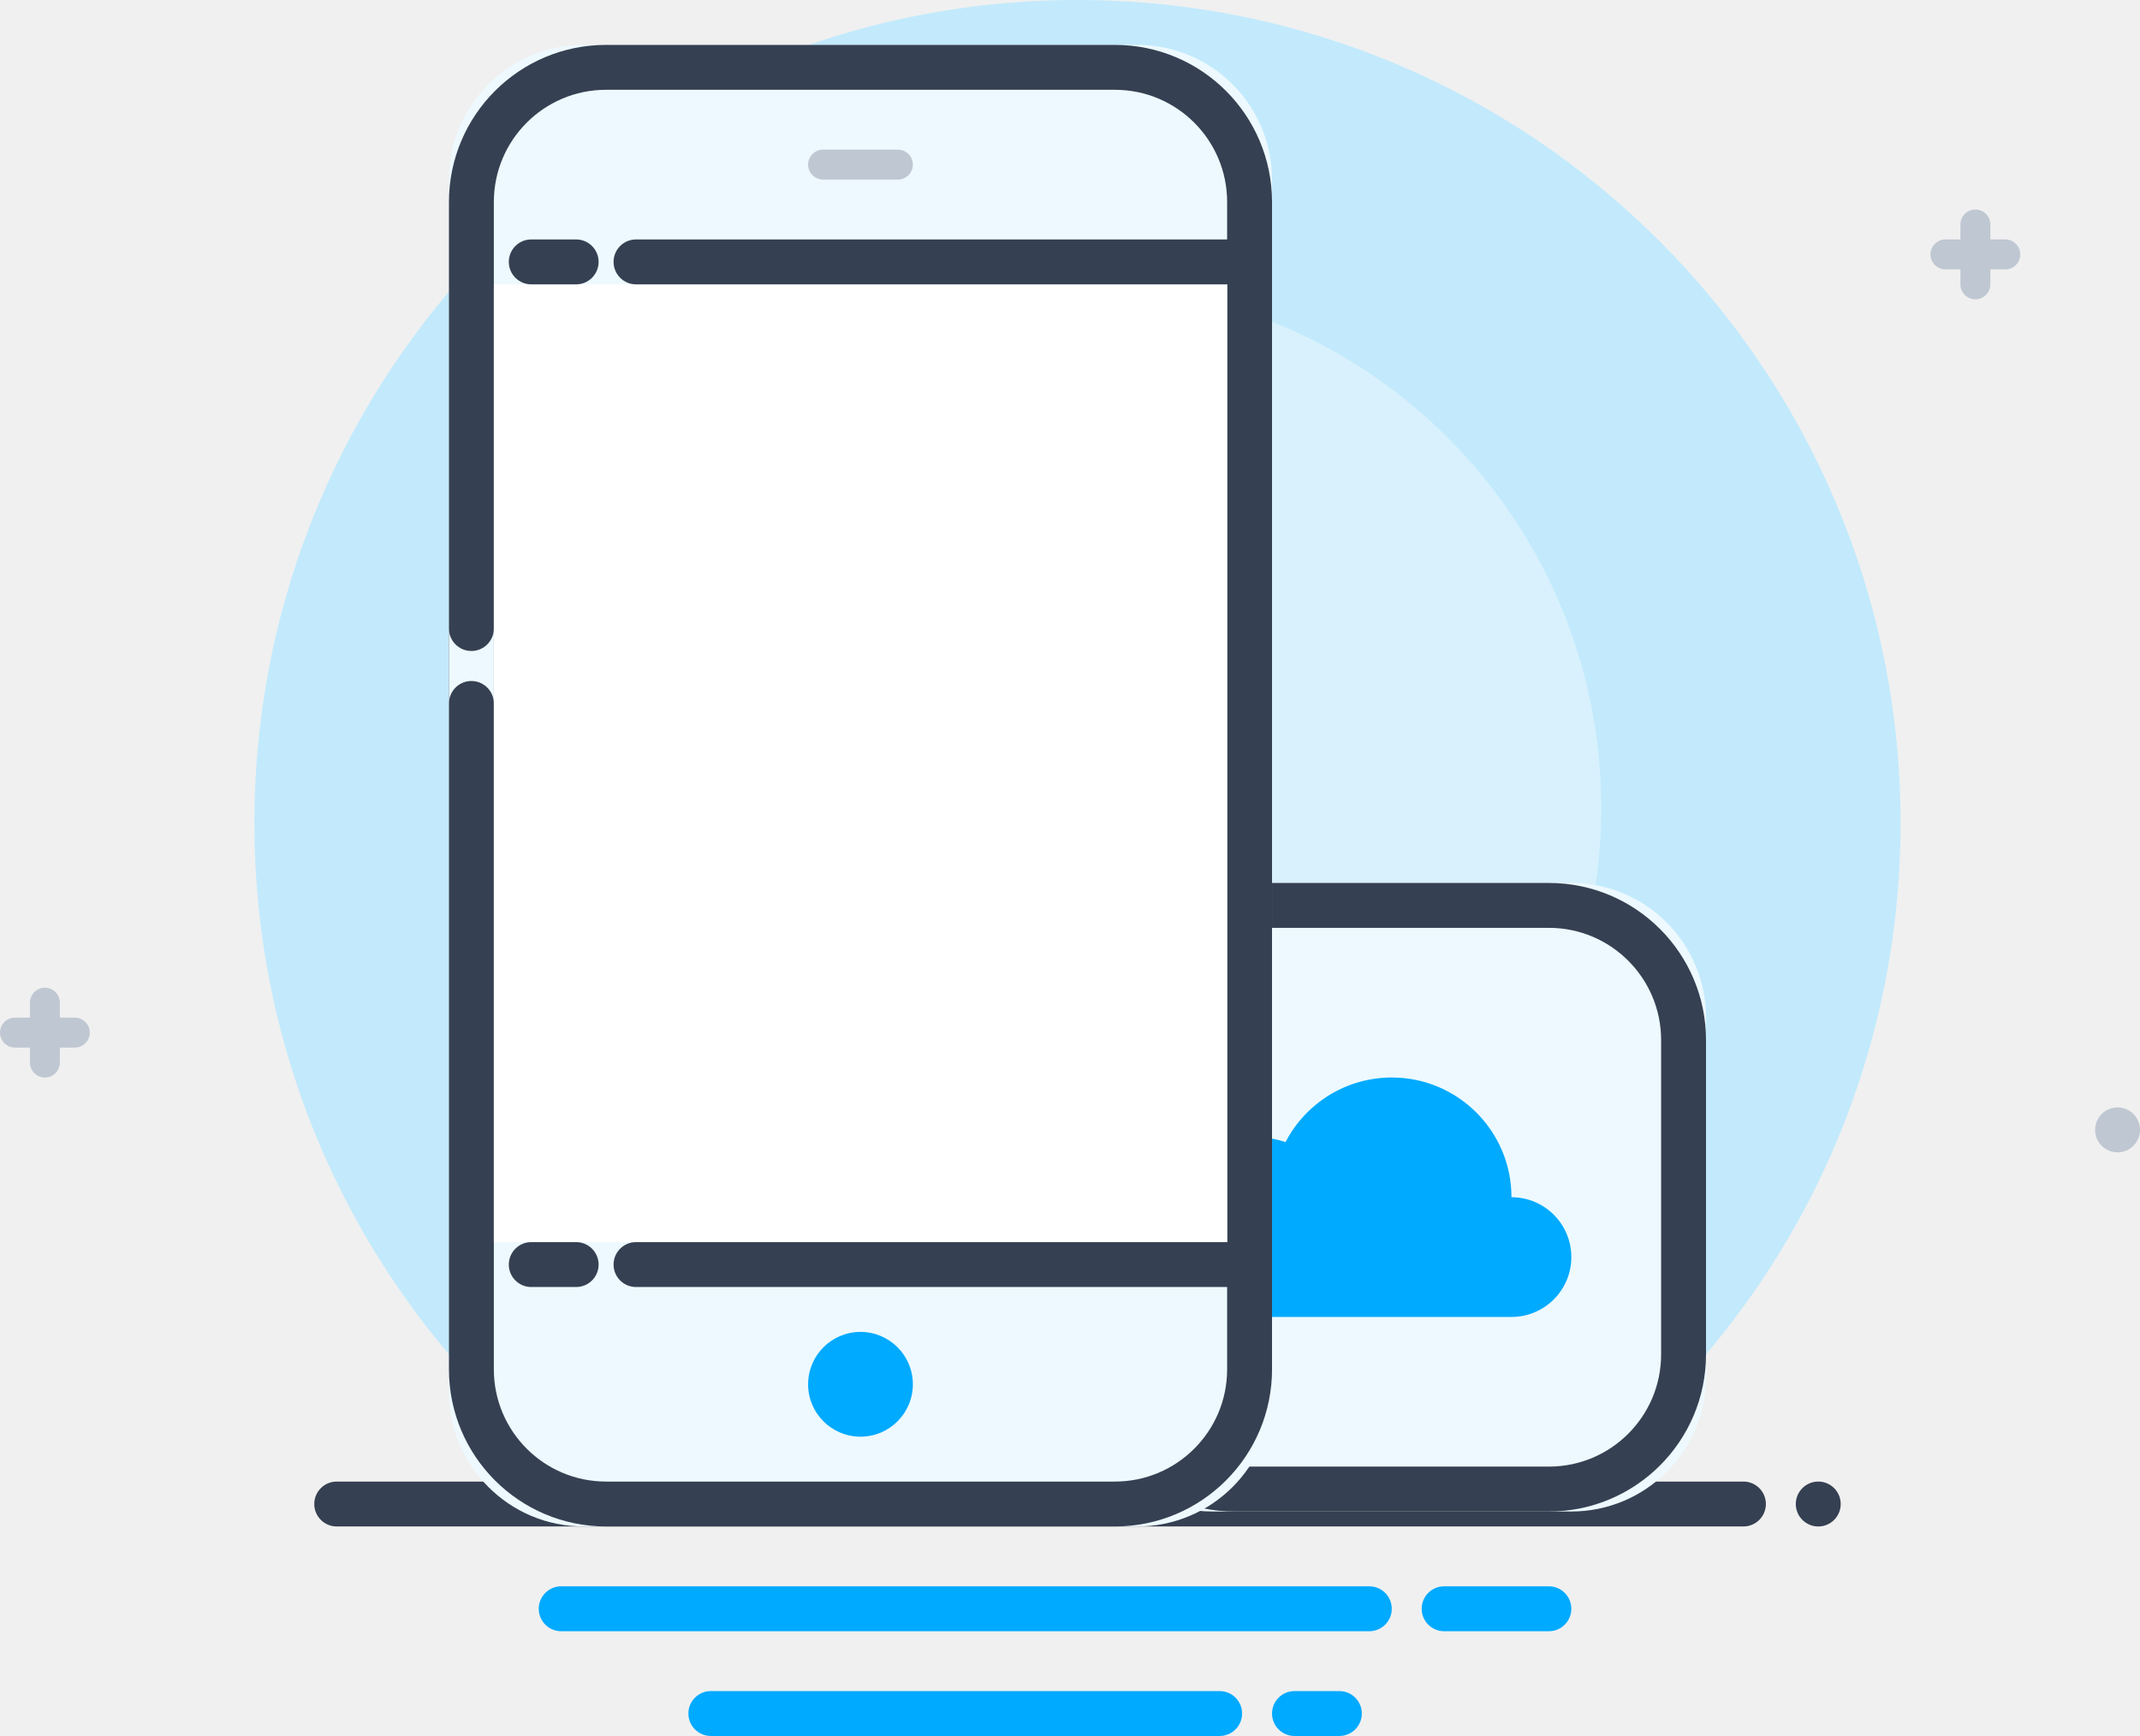
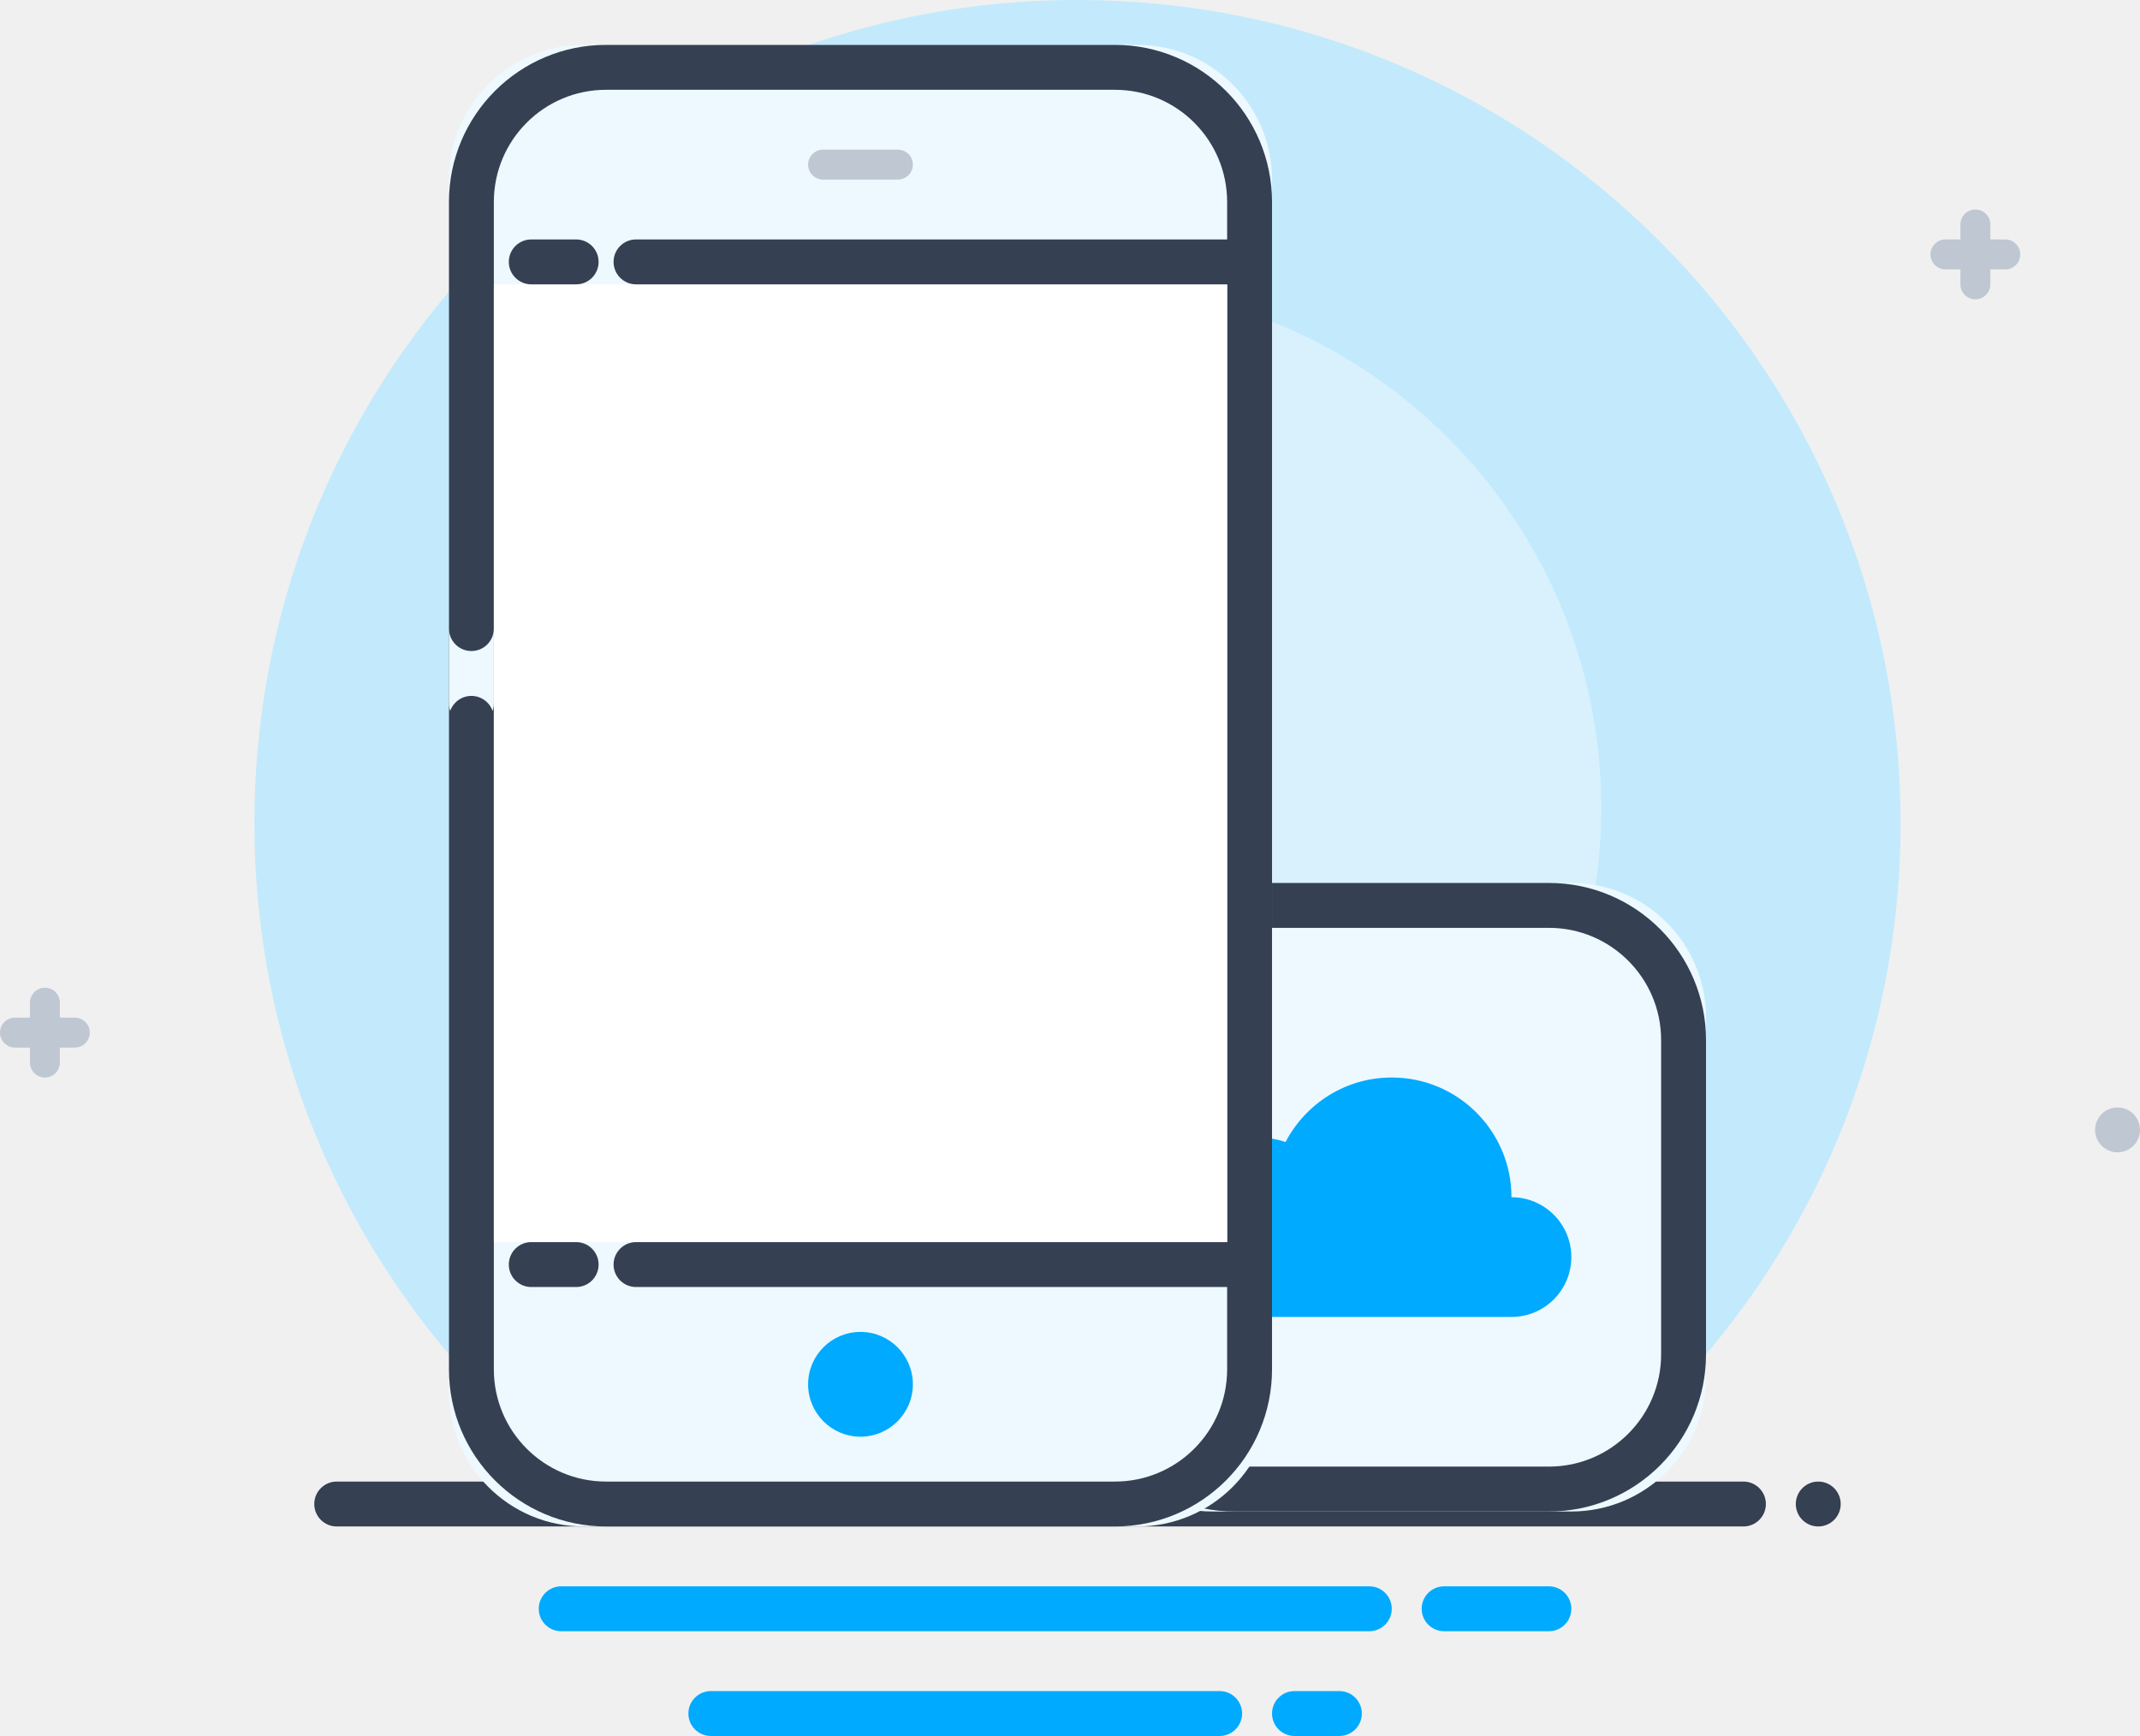
- <svg xmlns="http://www.w3.org/2000/svg" xmlns:xlink="http://www.w3.org/1999/xlink" width="143" height="116" viewBox="0 0 143 116">
+ <svg xmlns="http://www.w3.org/2000/svg" xmlns:xlink="http://www.w3.org/1999/xlink" width="143px" height="116px" viewBox="0 0 143 116" version="1.1">
  <defs>
-     <rect id="a" x="72" y="59" width="42" height="42" rx="9" />
-     <rect id="b" x="30" y="3" width="55" height="99" rx="9" />
+     <rect id="path-1" x="72" y="59" width="42" height="42" rx="9" />
+     <rect id="path-2" x="30" y="3" width="55" height="99" rx="9" />
  </defs>
-   <g fill="none" fill-rule="evenodd">
-     <path d="M41.862 101C26.892 91.172 17 74.246 17 55 17 24.624 41.624 0 72 0c30.375 0 55 24.624 55 55 0 19.246-9.893 36.172-24.863 46H41.862z" fill="#C2EAFC" />
-     <path d="M72 19c19.33 0 35 15.67 35 35S91.33 89 72 89 37 73.33 37 54s15.67-35 35-35" fill="#D8F1FD" />
-     <path d="M116.5 99h-94a1.5 1.5 0 0 0 0 3h94a1.5 1.5 0 0 0 0-3m5 0a1.5 1.5 0 1 0 .001 3.001A1.5 1.5 0 0 0 121.5 99" fill="#354052" />
-     <path d="M91.5 106h-54a1.5 1.5 0 0 0 0 3h54a1.5 1.5 0 0 0 0-3m12 0h-7a1.5 1.5 0 0 0 0 3h7a1.5 1.5 0 0 0 0-3m-22 7h-34a1.5 1.5 0 0 0 0 3h34a1.5 1.5 0 0 0 0-3m8 0h-3a1.5 1.5 0 0 0 0 3h3a1.5 1.5 0 0 0 0-3" fill="#0AF" />
-     <use fill="#EDF9FE" xlink:href="#a" />
-     <rect stroke="#354052" stroke-width="3" x="73.5" y="60.5" width="39" height="39" rx="9" />
-     <path d="M101 88H83v-.09a5.996 5.996 0 1 1 2.904-11.596A7.994 7.994 0 0 1 93 72a8 8 0 0 1 8 8 4 4 0 0 1 0 8" fill="#0AF" />
-     <use fill="#EDF9FE" xlink:href="#b" />
-     <rect stroke="#354052" stroke-width="3" x="31.5" y="4.5" width="52" height="96" rx="9" />
-     <path fill="#FFF" d="M33 19h49v64H33z" />
-     <rect fill="#354052" x="34" y="16" width="6" height="3" rx="1.5" />
-     <rect fill="#354052" x="41" y="16" width="43" height="3" rx="1.5" />
-     <rect fill="#354052" x="34" y="83" width="6" height="3" rx="1.5" />
-     <rect fill="#354052" x="41" y="83" width="43" height="3" rx="1.5" />
-     <path d="M32.915 47.504a1.5 1.5 0 0 0 .085-.499V41v1a1.5 1.5 0 0 1-3 0v-1 6.005c0 .174.03.342.085.498a1.5 1.5 0 1 1 2.83.002z" fill="#EDF9FE" />
-     <rect fill="#BFC7D2" x="54" y="10" width="7" height="2" rx="1" />
-     <circle fill="#0AF" cx="57.5" cy="92.5" r="3.5" />
-     <path d="M141.5 74a1.5 1.5 0 1 0 .001 3.001A1.5 1.5 0 0 0 141.5 74M134 16h-1v-1a1 1 0 0 0-2 0v1h-1a1 1 0 0 0 0 2h1v1a1 1 0 0 0 2 0v-1h1a1 1 0 0 0 0-2M5 68H4v-1a1 1 0 0 0-2 0v1H1a1 1 0 0 0 0 2h1v1a1 1 0 0 0 2 0v-1h1a1 1 0 0 0 0-2" fill="#BFC7D2" />
+   <g id="Screens---Source-Sans-Pro" stroke="none" stroke-width="1" fill="none" fill-rule="evenodd">
+     <g id="30---First-Touch-with-App" transform="translate(-318, -265)">
+       <g id="Get-Started" transform="translate(205, 214)">
+         <g id="1">
+           <g id="Icon-1" transform="translate(113, 51)">
+             <path d="M41.862,101 C26.892,91.172 17,74.246 17,55 C17,24.624 41.624,0 72,0 C102.375,0 127,24.624 127,55 C127,74.246 117.107,91.172 102.137,101 L41.862,101 Z" id="Base" fill="#C2EAFC" />
+             <path d="M72,19 C91.33,19 107,34.67 107,54 C107,73.33 91.33,89 72,89 C52.67,89 37,73.33 37,54 C37,34.67 52.67,19 72,19" id="Lighter-Base" fill="#D8F1FD" />
+             <path d="M116.5,99 L22.5,99 C21.672,99 21,99.672 21,100.5 C21,101.328 21.672,102 22.5,102 L116.5,102 C117.328,102 118,101.328 118,100.5 C118,99.672 117.328,99 116.5,99 M121.5,99 C120.672,99 120,99.672 120,100.5 C120,101.328 120.672,102 121.5,102 C122.328,102 123,101.328 123,100.5 C123,99.672 122.328,99 121.5,99" id="Lines" fill="#354052" />
+             <path d="M91.5,106 L37.5,106 C36.672,106 36,106.672 36,107.5 C36,108.328 36.672,109 37.5,109 L91.5,109 C92.328,109 93,108.328 93,107.5 C93,106.672 92.328,106 91.5,106 M103.5,106 L96.5,106 C95.672,106 95,106.672 95,107.5 C95,108.328 95.672,109 96.5,109 L103.5,109 C104.328,109 105,108.328 105,107.5 C105,106.672 104.328,106 103.5,106 M81.5,113 L47.5,113 C46.672,113 46,113.672 46,114.5 C46,115.328 46.672,116 47.5,116 L81.5,116 C82.328,116 83,115.328 83,114.5 C83,113.672 82.328,113 81.5,113 M89.5,113 L86.5,113 C85.672,113 85,113.672 85,114.5 C85,115.328 85.672,116 86.5,116 L89.5,116 C90.328,116 91,115.328 91,114.5 C91,113.672 90.328,113 89.5,113" id="Lines" fill="#00AAFF" />
+             <g id="Icon-Base">
+               <use fill="#EDF9FE" fill-rule="evenodd" xlink:href="#path-1" />
+               <rect stroke="#354052" stroke-width="3" x="73.5" y="60.5" width="39" height="39" rx="9" />
+             </g>
+             <path d="M101,88 L83,88 L83,87.91 C80.163,87.433 78,84.972 78,82 C78,78.686 80.686,76 84,76 C84.667,76 85.305,76.113 85.904,76.314 C87.238,73.752 89.912,72 93,72 C97.418,72 101,75.582 101,80 C103.209,80 105,81.791 105,84 C105,86.209 103.209,88 101,88" id="Cloud" fill="#00AAFF" />
+             <g id="Phone-Base">
+               <use fill="#EDF9FE" fill-rule="evenodd" xlink:href="#path-2" />
+               <rect stroke="#354052" stroke-width="3" x="31.5" y="4.5" width="52" height="96" rx="9" />
+             </g>
+             <rect id="Icon-Part" fill="#FFFFFF" x="33" y="19" width="49" height="64" />
+             <rect id="Icon-Part" fill="#354052" x="34" y="16" width="6" height="3" rx="1.5" />
+             <rect id="Icon-Part" fill="#354052" x="41" y="16" width="43" height="3" rx="1.5" />
+             <rect id="Icon-Part" fill="#354052" x="34" y="83" width="6" height="3" rx="1.5" />
+             <rect id="Icon-Part" fill="#354052" x="41" y="83" width="43" height="3" rx="1.5" />
+             <path d="M32.915,47.504 C32.97,47.348 33,47.18 33,47.005 L33,41 L33,42.001 C33,42.83 32.334,43.502 31.5,43.502 C30.672,43.502 30,42.831 30,42.001 L30,41 L30,47.005 C30,47.179 30.03,47.347 30.085,47.503 C30.29,46.92 30.843,46.502 31.5,46.502 C32.154,46.502 32.71,46.92 32.915,47.504 Z" id="Icon-Part" fill="#EDF9FE" />
+             <rect id="Icon-Part" fill="#BFC7D2" x="54" y="10" width="7" height="2" rx="1" />
+             <circle id="Icon-Part" fill="#00AAFF" cx="57.5" cy="92.5" r="3.5" />
+             <path d="M141.5,74 C140.672,74 140,74.672 140,75.5 C140,76.328 140.672,77 141.5,77 C142.328,77 143,76.328 143,75.5 C143,74.672 142.328,74 141.5,74 M134,16 L133,16 L133,15 C133,14.448 132.552,14 132,14 C131.448,14 131,14.448 131,15 L131,16 L130,16 C129.448,16 129,16.448 129,17 C129,17.552 129.448,18 130,18 L131,18 L131,19 C131,19.552 131.448,20 132,20 C132.552,20 133,19.552 133,19 L133,18 L134,18 C134.552,18 135,17.552 135,17 C135,16.448 134.552,16 134,16 M5,68 L4,68 L4,67 C4,66.448 3.552,66 3,66 C2.448,66 2,66.448 2,67 L2,68 L1,68 C0.448,68 -0,68.448 -0,69 C-0,69.552 0.448,70 1,70 L2,70 L2,71 C2,71.552 2.448,72 3,72 C3.552,72 4,71.552 4,71 L4,70 L5,70 C5.552,70 6,69.552 6,69 C6,68.448 5.552,68 5,68" id="Decoration" fill="#BFC7D2" />
+           </g>
+         </g>
+       </g>
+     </g>
  </g>
</svg>
